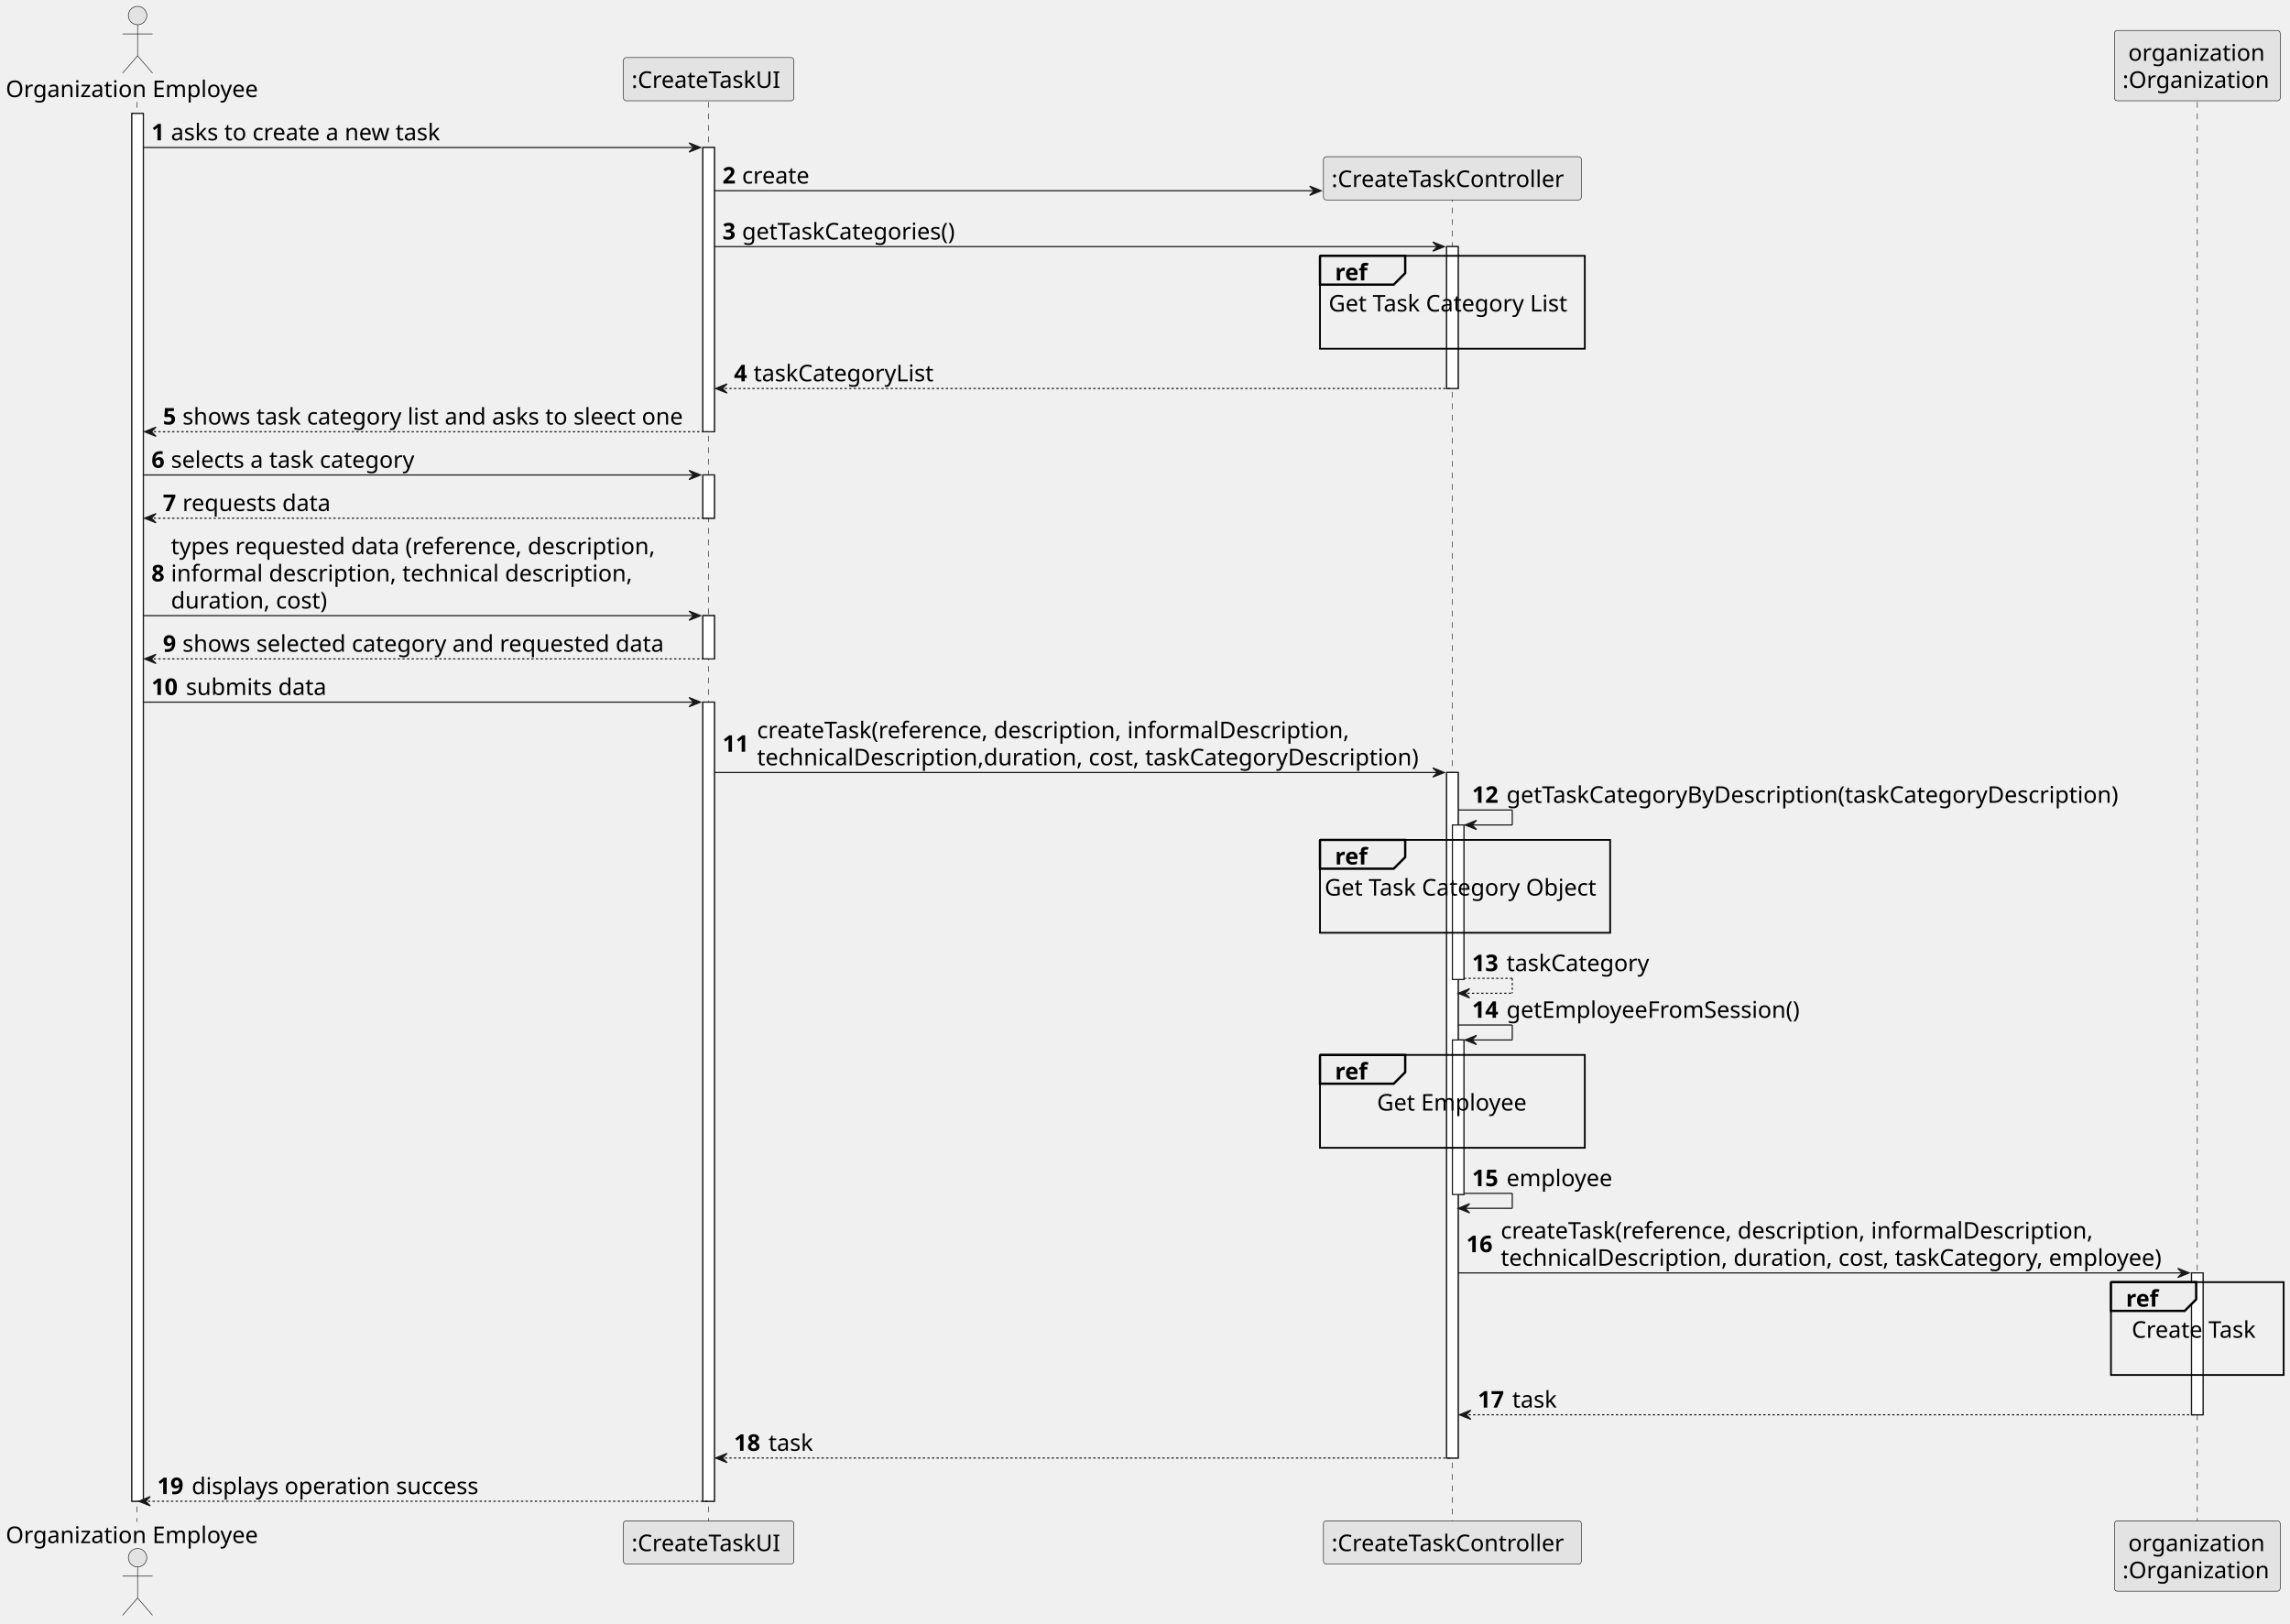
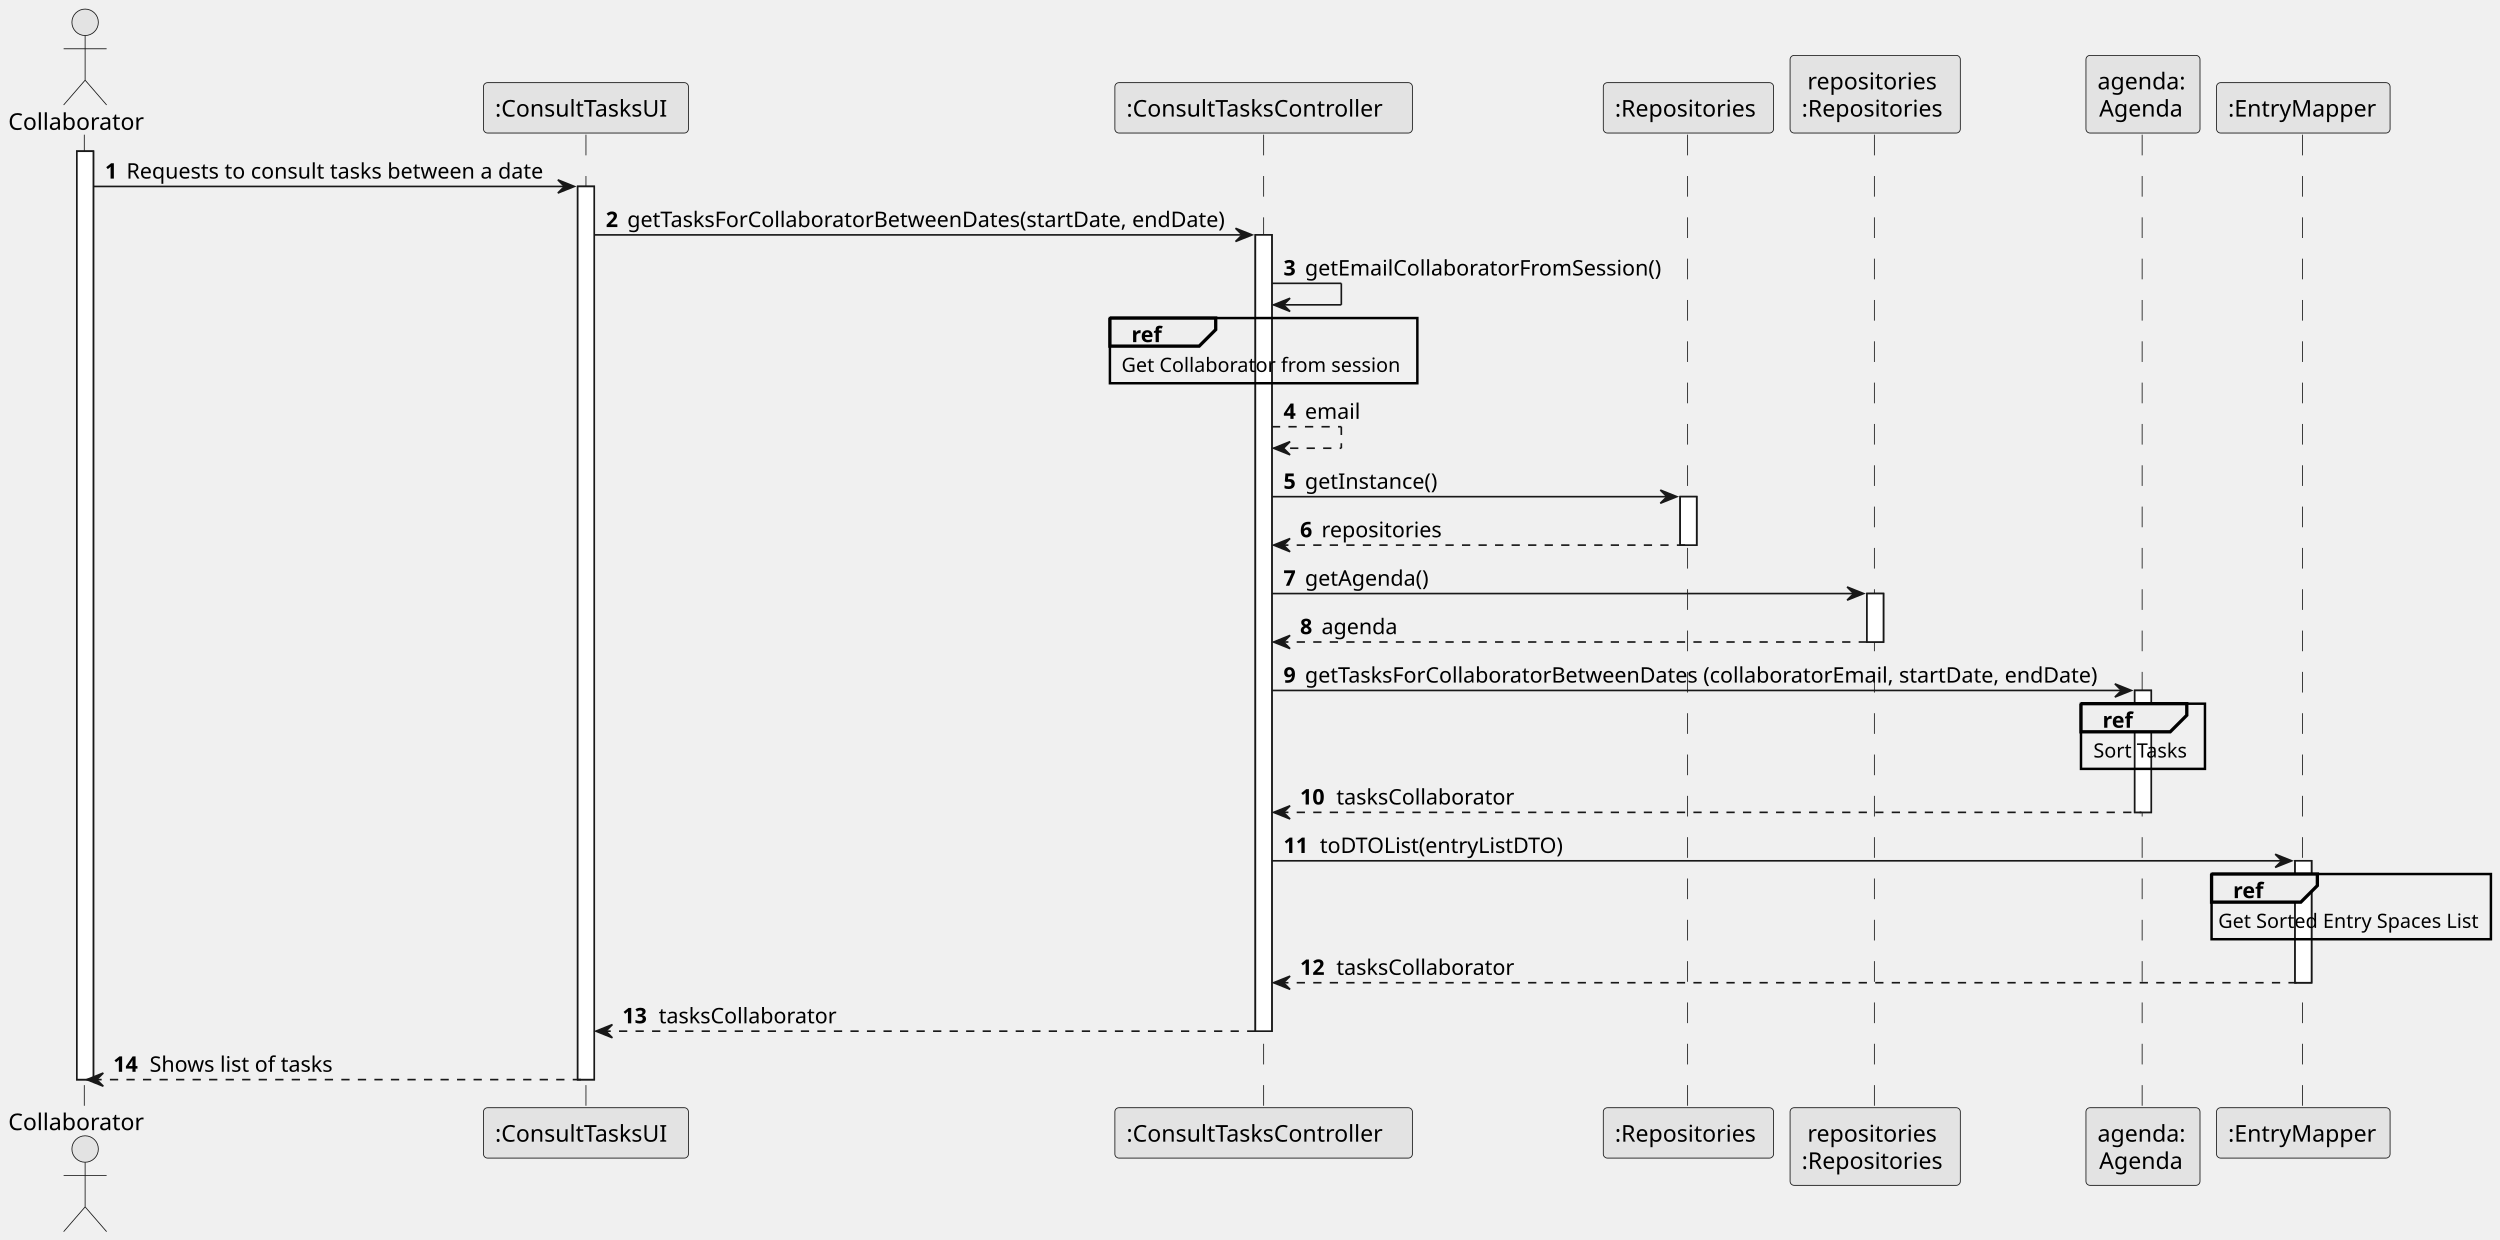
- <svg xmlns="http://www.w3.org/2000/svg" contentStyleType="text/css" height="1410px" preserveAspectRatio="none" style="width:1989px;height:1410px;background:#FFFFFF;" version="1.1" viewBox="0 0 1989 1410" width="1989px" zoomAndPan="magnify">
+ <svg xmlns="http://www.w3.org/2000/svg" contentStyleType="text/css" height="300.8px" preserveAspectRatio="none" style="width:605px;height:300px;background:#FFFFFF;" version="1.1" viewBox="0 0 605 300" width="605.2px" zoomAndPan="magnify">
  <defs />
  <g>
-     <rect fill="#FFFFFF" height="1205.414" style="stroke:#181818;stroke-width:1.0;" width="10" x="114.5" y="98.555" />
-     <rect fill="#FFFFFF" height="246.883" style="stroke:#181818;stroke-width:1.0;" width="10" x="610.5" y="128.109" />
-     <rect fill="#FFFFFF" height="37.555" style="stroke:#181818;stroke-width:1.0;" width="10" x="610.5" y="412.547" />
-     <rect fill="#FFFFFF" height="37.555" style="stroke:#181818;stroke-width:1.0;" width="10" x="610.5" y="534.766" />
-     <rect fill="#FFFFFF" height="694.094" style="stroke:#181818;stroke-width:1.0;" width="10" x="610.5" y="609.875" />
-     <rect fill="#FFFFFF" height="123.219" style="stroke:#181818;stroke-width:1.0;" width="10" x="1256.5" y="214.219" />
-     <rect fill="#FFFFFF" height="595.43" style="stroke:#181818;stroke-width:1.0;" width="10" x="1256.5" y="670.984" />
-     <rect fill="#FFFFFF" height="134.219" style="stroke:#181818;stroke-width:1.0;" width="10" x="1261.5" y="716.539" />
-     <rect fill="#FFFFFF" height="134.219" style="stroke:#181818;stroke-width:1.0;" width="10" x="1261.5" y="903.312" />
-     <rect fill="#FFFFFF" height="123.219" style="stroke:#181818;stroke-width:1.0;" width="10" x="1903.5" y="1105.641" />
-     <line style="stroke:#181818;stroke-width:0.5;stroke-dasharray:5.0,5.0;" x1="119" x2="119" y1="88.555" y2="1321.969" />
-     <line style="stroke:#181818;stroke-width:0.5;stroke-dasharray:5.0,5.0;" x1="615.5" x2="615.5" y1="88.555" y2="1321.969" />
-     <line style="stroke:#181818;stroke-width:0.5;stroke-dasharray:5.0,5.0;" x1="1261.5" x2="1261.5" y1="170.387" y2="1321.969" />
-     <line style="stroke:#181818;stroke-width:0.5;stroke-dasharray:5.0,5.0;" x1="1908.5" x2="1908.5" y1="88.555" y2="1321.969" />
-     <text fill="#000000" font-family="sans-serif" font-size="20" lengthAdjust="spacing" textLength="223" x="5" y="84.336">Organization Employee</text>
-     <ellipse cx="119.5" cy="13.5" fill="#E3E3E3" rx="8" ry="8" style="stroke:#181818;stroke-width:0.5;" />
-     <path d="M119.5,21.5 L119.5,48.5 M106.5,29.5 L132.5,29.5 M119.5,48.5 L106.5,63.5 M119.5,48.5 L132.5,63.5 " fill="none" style="stroke:#181818;stroke-width:0.5;" />
-     <text fill="#000000" font-family="sans-serif" font-size="20" lengthAdjust="spacing" textLength="223" x="5" y="1340.305">Organization Employee</text>
-     <ellipse cx="119.5" cy="1353.023" fill="#E3E3E3" rx="8" ry="8" style="stroke:#181818;stroke-width:0.5;" />
-     <path d="M119.5,1361.023 L119.5,1388.023 M106.5,1369.023 L132.5,1369.023 M119.5,1388.023 L106.5,1403.023 M119.5,1388.023 L132.5,1403.023 " fill="none" style="stroke:#181818;stroke-width:0.5;" />
-     <rect fill="#E3E3E3" height="37.555" rx="2.5" ry="2.5" style="stroke:#181818;stroke-width:0.5;" width="148" x="541.5" y="50" />
-     <text fill="#000000" font-family="sans-serif" font-size="20" lengthAdjust="spacing" textLength="134" x="548.5" y="76.336">:CreateTaskUI</text>
-     <rect fill="#E3E3E3" height="37.555" rx="2.5" ry="2.5" style="stroke:#181818;stroke-width:0.5;" width="148" x="541.5" y="1320.969" />
-     <text fill="#000000" font-family="sans-serif" font-size="20" lengthAdjust="spacing" textLength="134" x="548.5" y="1347.305">:CreateTaskUI</text>
-     <rect fill="#E3E3E3" height="37.555" rx="2.5" ry="2.5" style="stroke:#181818;stroke-width:0.5;" width="224" x="1149.5" y="1320.969" />
-     <text fill="#000000" font-family="sans-serif" font-size="20" lengthAdjust="spacing" textLength="210" x="1156.5" y="1347.305">:CreateTaskController</text>
-     <rect fill="#E3E3E3" height="61.109" rx="2.5" ry="2.5" style="stroke:#181818;stroke-width:0.5;" width="144" x="1836.5" y="26.445" />
-     <text fill="#000000" font-family="sans-serif" font-size="20" lengthAdjust="spacing" textLength="120" x="1848.5" y="52.781">organization</text>
-     <text fill="#000000" font-family="sans-serif" font-size="20" lengthAdjust="spacing" textLength="130" x="1843.5" y="76.336">:Organization</text>
-     <rect fill="#E3E3E3" height="61.109" rx="2.5" ry="2.5" style="stroke:#181818;stroke-width:0.5;" width="144" x="1836.5" y="1320.969" />
-     <text fill="#000000" font-family="sans-serif" font-size="20" lengthAdjust="spacing" textLength="120" x="1848.5" y="1347.305">organization</text>
-     <text fill="#000000" font-family="sans-serif" font-size="20" lengthAdjust="spacing" textLength="130" x="1843.5" y="1370.859">:Organization</text>
-     <rect fill="#FFFFFF" height="1205.414" style="stroke:#181818;stroke-width:1.0;" width="10" x="114.5" y="98.555" />
-     <rect fill="#FFFFFF" height="246.883" style="stroke:#181818;stroke-width:1.0;" width="10" x="610.5" y="128.109" />
-     <rect fill="#FFFFFF" height="37.555" style="stroke:#181818;stroke-width:1.0;" width="10" x="610.5" y="412.547" />
-     <rect fill="#FFFFFF" height="37.555" style="stroke:#181818;stroke-width:1.0;" width="10" x="610.5" y="534.766" />
-     <rect fill="#FFFFFF" height="694.094" style="stroke:#181818;stroke-width:1.0;" width="10" x="610.5" y="609.875" />
-     <rect fill="#FFFFFF" height="123.219" style="stroke:#181818;stroke-width:1.0;" width="10" x="1256.5" y="214.219" />
-     <rect fill="#FFFFFF" height="595.43" style="stroke:#181818;stroke-width:1.0;" width="10" x="1256.5" y="670.984" />
-     <rect fill="#FFFFFF" height="134.219" style="stroke:#181818;stroke-width:1.0;" width="10" x="1261.5" y="716.539" />
-     <rect fill="#FFFFFF" height="134.219" style="stroke:#181818;stroke-width:1.0;" width="10" x="1261.5" y="903.312" />
-     <rect fill="#FFFFFF" height="123.219" style="stroke:#181818;stroke-width:1.0;" width="10" x="1903.5" y="1105.641" />
-     <polygon fill="#181818" points="598.5,124.109,608.5,128.109,598.5,132.109,602.5,128.109" style="stroke:#181818;stroke-width:1.0;" />
-     <line style="stroke:#181818;stroke-width:1.0;" x1="124.5" x2="604.5" y1="128.109" y2="128.109" />
-     <text fill="#000000" font-family="sans-serif" font-size="20" font-weight="bold" lengthAdjust="spacing" textLength="13" x="131.5" y="121.891">1</text>
-     <text fill="#000000" font-family="sans-serif" font-size="20" lengthAdjust="spacing" textLength="239" x="148.5" y="121.891">asks to create a new task</text>
-     <polygon fill="#181818" points="1137.5,161.664,1147.5,165.664,1137.5,169.664,1141.5,165.664" style="stroke:#181818;stroke-width:1.0;" />
-     <line style="stroke:#181818;stroke-width:1.0;" x1="620.5" x2="1143.5" y1="165.664" y2="165.664" />
-     <text fill="#000000" font-family="sans-serif" font-size="20" font-weight="bold" lengthAdjust="spacing" textLength="13" x="627.5" y="159.445">2</text>
-     <text fill="#000000" font-family="sans-serif" font-size="20" lengthAdjust="spacing" textLength="58" x="644.5" y="159.445">create</text>
-     <rect fill="#E3E3E3" height="37.555" rx="2.5" ry="2.5" style="stroke:#181818;stroke-width:0.5;" width="224" x="1149.5" y="136.109" />
-     <text fill="#000000" font-family="sans-serif" font-size="20" lengthAdjust="spacing" textLength="210" x="1156.5" y="162.445">:CreateTaskController</text>
-     <polygon fill="#181818" points="1244.5,210.219,1254.5,214.219,1244.5,218.219,1248.5,214.219" style="stroke:#181818;stroke-width:1.0;" />
-     <line style="stroke:#181818;stroke-width:1.0;" x1="620.5" x2="1250.5" y1="214.219" y2="214.219" />
-     <text fill="#000000" font-family="sans-serif" font-size="20" font-weight="bold" lengthAdjust="spacing" textLength="13" x="627.5" y="208">3</text>
-     <text fill="#000000" font-family="sans-serif" font-size="20" lengthAdjust="spacing" textLength="192" x="644.5" y="208">getTaskCategories()</text>
-     <rect fill="none" height="80.664" style="stroke:#000000;stroke-width:1.5;" width="230" x="1146.5" y="222.219" />
-     <path d="M1146.5,222.219 L1220.5,222.219 L1220.5,237.219 L1210.5,247.219 L1146.5,247.219 L1146.5,222.219 " fill="#EEEEEE" style="stroke:#000000;stroke-width:2.0;" />
-     <text fill="#000000" font-family="sans-serif" font-size="20" font-weight="bold" lengthAdjust="spacing" textLength="29" x="1159.5" y="243.555">ref</text>
-     <text fill="#000000" font-family="sans-serif" font-size="20" lengthAdjust="spacing" textLength="215" x="1154" y="270.555">Get Task Category List</text>
-     <text fill="#000000" font-family="sans-serif" font-size="20" lengthAdjust="spacing" textLength="6" x="1258.5" y="294.109"> </text>
-     <polygon fill="#181818" points="631.5,333.438,621.5,337.438,631.5,341.438,627.5,337.438" style="stroke:#181818;stroke-width:1.0;" />
-     <line style="stroke:#181818;stroke-width:1.0;stroke-dasharray:2.0,2.0;" x1="625.5" x2="1260.5" y1="337.438" y2="337.438" />
-     <text fill="#000000" font-family="sans-serif" font-size="20" font-weight="bold" lengthAdjust="spacing" textLength="13" x="637.5" y="331.219">4</text>
-     <text fill="#000000" font-family="sans-serif" font-size="20" lengthAdjust="spacing" textLength="159" x="654.5" y="331.219">taskCategoryList</text>
-     <polygon fill="#181818" points="135.5,370.992,125.5,374.992,135.5,378.992,131.5,374.992" style="stroke:#181818;stroke-width:1.0;" />
-     <line style="stroke:#181818;stroke-width:1.0;stroke-dasharray:2.0,2.0;" x1="129.5" x2="614.5" y1="374.992" y2="374.992" />
-     <text fill="#000000" font-family="sans-serif" font-size="20" font-weight="bold" lengthAdjust="spacing" textLength="13" x="141.5" y="368.773">5</text>
-     <text fill="#000000" font-family="sans-serif" font-size="20" lengthAdjust="spacing" textLength="445" x="158.5" y="368.773">shows task category list and asks to sleect one</text>
-     <polygon fill="#181818" points="598.5,408.547,608.5,412.547,598.5,416.547,602.5,412.547" style="stroke:#181818;stroke-width:1.0;" />
-     <line style="stroke:#181818;stroke-width:1.0;" x1="124.5" x2="604.5" y1="412.547" y2="412.547" />
-     <text fill="#000000" font-family="sans-serif" font-size="20" font-weight="bold" lengthAdjust="spacing" textLength="13" x="131.5" y="406.328">6</text>
-     <text fill="#000000" font-family="sans-serif" font-size="20" lengthAdjust="spacing" textLength="215" x="148.5" y="406.328">selects a task category</text>
-     <polygon fill="#181818" points="135.5,446.102,125.5,450.102,135.5,454.102,131.5,450.102" style="stroke:#181818;stroke-width:1.0;" />
-     <line style="stroke:#181818;stroke-width:1.0;stroke-dasharray:2.0,2.0;" x1="129.5" x2="614.5" y1="450.102" y2="450.102" />
-     <text fill="#000000" font-family="sans-serif" font-size="20" font-weight="bold" lengthAdjust="spacing" textLength="13" x="141.5" y="443.883">7</text>
-     <text fill="#000000" font-family="sans-serif" font-size="20" lengthAdjust="spacing" textLength="130" x="158.5" y="443.883">requests data</text>
-     <polygon fill="#181818" points="598.5,530.766,608.5,534.766,598.5,538.766,602.5,534.766" style="stroke:#181818;stroke-width:1.0;" />
-     <line style="stroke:#181818;stroke-width:1.0;" x1="124.5" x2="604.5" y1="534.766" y2="534.766" />
-     <text fill="#000000" font-family="sans-serif" font-size="20" font-weight="bold" lengthAdjust="spacing" textLength="13" x="131.5" y="504.992">8</text>
-     <text fill="#000000" font-family="sans-serif" font-size="20" lengthAdjust="spacing" textLength="429" x="148.5" y="481.438">types requested data (reference, description,</text>
-     <text fill="#000000" font-family="sans-serif" font-size="20" lengthAdjust="spacing" textLength="412" x="148.5" y="504.992">informal description, technical description,</text>
-     <text fill="#000000" font-family="sans-serif" font-size="20" lengthAdjust="spacing" textLength="139" x="148.5" y="528.547">duration, cost)</text>
-     <polygon fill="#181818" points="135.5,568.32,125.5,572.32,135.5,576.32,131.5,572.32" style="stroke:#181818;stroke-width:1.0;" />
-     <line style="stroke:#181818;stroke-width:1.0;stroke-dasharray:2.0,2.0;" x1="129.5" x2="614.5" y1="572.32" y2="572.32" />
-     <text fill="#000000" font-family="sans-serif" font-size="20" font-weight="bold" lengthAdjust="spacing" textLength="13" x="141.5" y="566.102">9</text>
-     <text fill="#000000" font-family="sans-serif" font-size="20" lengthAdjust="spacing" textLength="423" x="158.5" y="566.102">shows selected category and requested data</text>
-     <polygon fill="#181818" points="598.5,605.875,608.5,609.875,598.5,613.875,602.5,609.875" style="stroke:#181818;stroke-width:1.0;" />
-     <line style="stroke:#181818;stroke-width:1.0;" x1="124.5" x2="604.5" y1="609.875" y2="609.875" />
-     <text fill="#000000" font-family="sans-serif" font-size="20" font-weight="bold" lengthAdjust="spacing" textLength="26" x="131.5" y="603.656">10</text>
-     <text fill="#000000" font-family="sans-serif" font-size="20" lengthAdjust="spacing" textLength="125" x="161.5" y="603.656">submits data</text>
-     <polygon fill="#181818" points="1244.5,666.984,1254.5,670.984,1244.5,674.984,1248.5,670.984" style="stroke:#181818;stroke-width:1.0;" />
-     <line style="stroke:#181818;stroke-width:1.0;" x1="620.5" x2="1250.5" y1="670.984" y2="670.984" />
-     <text fill="#000000" font-family="sans-serif" font-size="20" font-weight="bold" lengthAdjust="spacing" textLength="26" x="627.5" y="652.988">11</text>
-     <text fill="#000000" font-family="sans-serif" font-size="20" lengthAdjust="spacing" textLength="529" x="657.5" y="641.211">createTask(reference, description, informalDescription,</text>
-     <text fill="#000000" font-family="sans-serif" font-size="20" lengthAdjust="spacing" textLength="587" x="657.5" y="664.766">technicalDescription,duration, cost, taskCategoryDescription)</text>
-     <line style="stroke:#181818;stroke-width:1.0;" x1="1266.5" x2="1313.5" y1="703.539" y2="703.539" />
-     <line style="stroke:#181818;stroke-width:1.0;" x1="1313.5" x2="1313.5" y1="703.539" y2="716.539" />
-     <line style="stroke:#181818;stroke-width:1.0;" x1="1272.5" x2="1313.5" y1="716.539" y2="716.539" />
-     <polygon fill="#181818" points="1282.5,712.539,1272.5,716.539,1282.5,720.539,1278.5,716.539" style="stroke:#181818;stroke-width:1.0;" />
-     <text fill="#000000" font-family="sans-serif" font-size="20" font-weight="bold" lengthAdjust="spacing" textLength="26" x="1278.5" y="697.32">12</text>
-     <text fill="#000000" font-family="sans-serif" font-size="20" lengthAdjust="spacing" textLength="542" x="1308.5" y="697.32">getTaskCategoryByDescription(taskCategoryDescription)</text>
-     <rect fill="none" height="80.664" style="stroke:#000000;stroke-width:1.5;" width="252" x="1146.5" y="729.539" />
-     <path d="M1146.5,729.539 L1220.5,729.539 L1220.5,744.539 L1210.5,754.539 L1146.5,754.539 L1146.5,729.539 " fill="#EEEEEE" style="stroke:#000000;stroke-width:2.0;" />
-     <text fill="#000000" font-family="sans-serif" font-size="20" font-weight="bold" lengthAdjust="spacing" textLength="29" x="1159.5" y="750.875">ref</text>
-     <text fill="#000000" font-family="sans-serif" font-size="20" lengthAdjust="spacing" textLength="244" x="1150.5" y="777.875">Get Task Category Object</text>
-     <text fill="#000000" font-family="sans-serif" font-size="20" lengthAdjust="spacing" textLength="6" x="1269.5" y="801.43"> </text>
-     <line style="stroke:#181818;stroke-width:1.0;stroke-dasharray:2.0,2.0;" x1="1271.5" x2="1313.5" y1="849.758" y2="849.758" />
-     <line style="stroke:#181818;stroke-width:1.0;stroke-dasharray:2.0,2.0;" x1="1313.5" x2="1313.5" y1="849.758" y2="862.758" />
-     <line style="stroke:#181818;stroke-width:1.0;stroke-dasharray:2.0,2.0;" x1="1266.5" x2="1313.5" y1="862.758" y2="862.758" />
-     <polygon fill="#181818" points="1276.5,858.758,1266.5,862.758,1276.5,866.758,1272.5,862.758" style="stroke:#181818;stroke-width:1.0;" />
-     <text fill="#000000" font-family="sans-serif" font-size="20" font-weight="bold" lengthAdjust="spacing" textLength="26" x="1278.5" y="843.539">13</text>
-     <text fill="#000000" font-family="sans-serif" font-size="20" lengthAdjust="spacing" textLength="125" x="1308.5" y="843.539">taskCategory</text>
-     <line style="stroke:#181818;stroke-width:1.0;" x1="1266.5" x2="1313.5" y1="890.312" y2="890.312" />
-     <line style="stroke:#181818;stroke-width:1.0;" x1="1313.5" x2="1313.5" y1="890.312" y2="903.312" />
-     <line style="stroke:#181818;stroke-width:1.0;" x1="1272.5" x2="1313.5" y1="903.312" y2="903.312" />
-     <polygon fill="#181818" points="1282.5,899.312,1272.5,903.312,1282.5,907.312,1278.5,903.312" style="stroke:#181818;stroke-width:1.0;" />
-     <text fill="#000000" font-family="sans-serif" font-size="20" font-weight="bold" lengthAdjust="spacing" textLength="26" x="1278.5" y="884.094">14</text>
-     <text fill="#000000" font-family="sans-serif" font-size="20" lengthAdjust="spacing" textLength="259" x="1308.5" y="884.094">getEmployeeFromSession()</text>
-     <rect fill="none" height="80.664" style="stroke:#000000;stroke-width:1.5;" width="230" x="1146.5" y="916.312" />
-     <path d="M1146.5,916.312 L1220.5,916.312 L1220.5,931.312 L1210.5,941.312 L1146.5,941.312 L1146.5,916.312 " fill="#EEEEEE" style="stroke:#000000;stroke-width:2.0;" />
-     <text fill="#000000" font-family="sans-serif" font-size="20" font-weight="bold" lengthAdjust="spacing" textLength="29" x="1159.5" y="937.648">ref</text>
-     <text fill="#000000" font-family="sans-serif" font-size="20" lengthAdjust="spacing" textLength="131" x="1196" y="964.648">Get Employee</text>
-     <text fill="#000000" font-family="sans-serif" font-size="20" lengthAdjust="spacing" textLength="6" x="1258.5" y="988.203"> </text>
-     <line style="stroke:#181818;stroke-width:1.0;" x1="1271.5" x2="1313.5" y1="1036.531" y2="1036.531" />
-     <line style="stroke:#181818;stroke-width:1.0;" x1="1313.5" x2="1313.5" y1="1036.531" y2="1049.531" />
-     <line style="stroke:#181818;stroke-width:1.0;" x1="1266.5" x2="1313.5" y1="1049.531" y2="1049.531" />
-     <polygon fill="#181818" points="1276.5,1045.531,1266.5,1049.531,1276.5,1053.531,1272.5,1049.531" style="stroke:#181818;stroke-width:1.0;" />
-     <text fill="#000000" font-family="sans-serif" font-size="20" font-weight="bold" lengthAdjust="spacing" textLength="26" x="1278.5" y="1030.312">15</text>
-     <text fill="#000000" font-family="sans-serif" font-size="20" lengthAdjust="spacing" textLength="93" x="1308.5" y="1030.312">employee</text>
-     <polygon fill="#181818" points="1891.5,1101.641,1901.5,1105.641,1891.5,1109.641,1895.5,1105.641" style="stroke:#181818;stroke-width:1.0;" />
-     <line style="stroke:#181818;stroke-width:1.0;" x1="1266.5" x2="1897.5" y1="1105.641" y2="1105.641" />
-     <text fill="#000000" font-family="sans-serif" font-size="20" font-weight="bold" lengthAdjust="spacing" textLength="26" x="1273.5" y="1087.645">16</text>
-     <text fill="#000000" font-family="sans-serif" font-size="20" lengthAdjust="spacing" textLength="529" x="1303.5" y="1075.867">createTask(reference, description, informalDescription,</text>
-     <text fill="#000000" font-family="sans-serif" font-size="20" lengthAdjust="spacing" textLength="588" x="1303.5" y="1099.422">technicalDescription, duration, cost, taskCategory, employee)</text>
-     <rect fill="none" height="80.664" style="stroke:#000000;stroke-width:1.5;" width="150" x="1833.5" y="1113.641" />
-     <path d="M1833.5,1113.641 L1907.5,1113.641 L1907.5,1128.641 L1897.5,1138.641 L1833.5,1138.641 L1833.5,1113.641 " fill="#EEEEEE" style="stroke:#000000;stroke-width:2.0;" />
-     <text fill="#000000" font-family="sans-serif" font-size="20" font-weight="bold" lengthAdjust="spacing" textLength="29" x="1846.5" y="1134.977">ref</text>
-     <text fill="#000000" font-family="sans-serif" font-size="20" lengthAdjust="spacing" textLength="114" x="1851.5" y="1161.977">Create Task</text>
-     <text fill="#000000" font-family="sans-serif" font-size="20" lengthAdjust="spacing" textLength="6" x="1905.5" y="1185.531"> </text>
-     <polygon fill="#181818" points="1277.5,1224.859,1267.5,1228.859,1277.5,1232.859,1273.5,1228.859" style="stroke:#181818;stroke-width:1.0;" />
-     <line style="stroke:#181818;stroke-width:1.0;stroke-dasharray:2.0,2.0;" x1="1271.5" x2="1907.5" y1="1228.859" y2="1228.859" />
-     <text fill="#000000" font-family="sans-serif" font-size="20" font-weight="bold" lengthAdjust="spacing" textLength="26" x="1283.5" y="1222.641">17</text>
-     <text fill="#000000" font-family="sans-serif" font-size="20" lengthAdjust="spacing" textLength="40" x="1313.5" y="1222.641">task</text>
-     <polygon fill="#181818" points="631.5,1262.414,621.5,1266.414,631.5,1270.414,627.5,1266.414" style="stroke:#181818;stroke-width:1.0;" />
-     <line style="stroke:#181818;stroke-width:1.0;stroke-dasharray:2.0,2.0;" x1="625.5" x2="1260.5" y1="1266.414" y2="1266.414" />
-     <text fill="#000000" font-family="sans-serif" font-size="20" font-weight="bold" lengthAdjust="spacing" textLength="26" x="637.5" y="1260.195">18</text>
-     <text fill="#000000" font-family="sans-serif" font-size="20" lengthAdjust="spacing" textLength="40" x="667.5" y="1260.195">task</text>
-     <polygon fill="#181818" points="130.5,1299.969,120.5,1303.969,130.5,1307.969,126.5,1303.969" style="stroke:#181818;stroke-width:1.0;" />
-     <line style="stroke:#181818;stroke-width:1.0;stroke-dasharray:2.0,2.0;" x1="124.5" x2="614.5" y1="1303.969" y2="1303.969" />
-     <text fill="#000000" font-family="sans-serif" font-size="20" font-weight="bold" lengthAdjust="spacing" textLength="26" x="136.5" y="1297.75">19</text>
-     <text fill="#000000" font-family="sans-serif" font-size="20" lengthAdjust="spacing" textLength="256" x="166.5" y="1297.75">displays operation success</text>
+     <rect fill="#FFFFFF" height="224.671" style="stroke:#181818;stroke-width:0.4;" width="4" x="18.6" y="36.595" />
+     <rect fill="#FFFFFF" height="216.147" style="stroke:#181818;stroke-width:0.4;" width="4" x="139.8" y="45.12" />
+     <rect fill="#FFFFFF" height="192.698" style="stroke:#181818;stroke-width:0.4;" width="4" x="303.8" y="56.844" />
+     <rect fill="#FFFFFF" height="11.724" style="stroke:#181818;stroke-width:0.4;" width="4" x="406.6" y="120.194" />
+     <rect fill="#FFFFFF" height="11.724" style="stroke:#181818;stroke-width:0.4;" width="4" x="451.8" y="143.642" />
+     <rect fill="#FFFFFF" height="29.502" style="stroke:#181818;stroke-width:0.4;" width="4" x="516.6" y="167.091" />
+     <rect fill="#FFFFFF" height="29.502" style="stroke:#181818;stroke-width:0.4;" width="4" x="555.4" y="208.316" />
+     <line style="stroke:#181818;stroke-width:0.2;stroke-dasharray:5.0,5.0;" x1="20.4" x2="20.4" y1="32.595" y2="268.466" />
+     <line style="stroke:#181818;stroke-width:0.2;stroke-dasharray:5.0,5.0;" x1="141.8" x2="141.8" y1="32.595" y2="268.466" />
+     <line style="stroke:#181818;stroke-width:0.2;stroke-dasharray:5.0,5.0;" x1="305.8" x2="305.8" y1="32.595" y2="268.466" />
+     <line style="stroke:#181818;stroke-width:0.2;stroke-dasharray:5.0,5.0;" x1="408.4" x2="408.4" y1="32.595" y2="268.466" />
+     <line style="stroke:#181818;stroke-width:0.2;stroke-dasharray:5.0,5.0;" x1="453.6" x2="453.6" y1="32.595" y2="268.466" />
+     <line style="stroke:#181818;stroke-width:0.2;stroke-dasharray:5.0,5.0;" x1="518.4" x2="518.4" y1="32.595" y2="268.466" />
+     <line style="stroke:#181818;stroke-width:0.2;stroke-dasharray:5.0,5.0;" x1="557.2" x2="557.2" y1="32.595" y2="268.466" />
+     <text fill="#000000" font-family="sans-serif" font-size="5.6" lengthAdjust="spacing" textLength="34.8" x="2" y="31.414">Collaborator</text>
+     <ellipse cx="20.6" cy="5.4" fill="#E3E3E3" rx="3.2" ry="3.2" style="stroke:#181818;stroke-width:0.2;" />
+     <path d="M20.6,8.6 L20.6,19.4 M15.4,11.8 L25.8,11.8 M20.6,19.4 L15.4,25.4 M20.6,19.4 L25.8,25.4 " fill="none" style="stroke:#181818;stroke-width:0.2;" />
+     <text fill="#000000" font-family="sans-serif" font-size="5.6" lengthAdjust="spacing" textLength="34.8" x="2" y="273.481">Collaborator</text>
+     <ellipse cx="20.6" cy="278.062" fill="#E3E3E3" rx="3.2" ry="3.2" style="stroke:#181818;stroke-width:0.2;" />
+     <path d="M20.6,281.262 L20.6,292.062 M15.4,284.462 L25.8,284.462 M20.6,292.062 L15.4,298.062 M20.6,292.062 L25.8,298.062 " fill="none" style="stroke:#181818;stroke-width:0.2;" />
+     <rect fill="#E3E3E3" height="12.195" rx="1" ry="1" style="stroke:#181818;stroke-width:0.2;" width="49.6" x="117" y="20" />
+     <text fill="#000000" font-family="sans-serif" font-size="5.6" lengthAdjust="spacing" textLength="44" x="119.8" y="28.214">:ConsultTasksUI</text>
+     <rect fill="#E3E3E3" height="12.195" rx="1" ry="1" style="stroke:#181818;stroke-width:0.2;" width="49.6" x="117" y="268.066" />
+     <text fill="#000000" font-family="sans-serif" font-size="5.6" lengthAdjust="spacing" textLength="44" x="119.8" y="276.281">:ConsultTasksUI</text>
+     <rect fill="#E3E3E3" height="12.195" rx="1" ry="1" style="stroke:#181818;stroke-width:0.2;" width="72" x="269.8" y="20" />
+     <text fill="#000000" font-family="sans-serif" font-size="5.6" lengthAdjust="spacing" textLength="66.4" x="272.6" y="28.214">:ConsultTasksController</text>
+     <rect fill="#E3E3E3" height="12.195" rx="1" ry="1" style="stroke:#181818;stroke-width:0.2;" width="72" x="269.8" y="268.066" />
+     <text fill="#000000" font-family="sans-serif" font-size="5.6" lengthAdjust="spacing" textLength="66.4" x="272.6" y="276.281">:ConsultTasksController</text>
+     <rect fill="#E3E3E3" height="12.195" rx="1" ry="1" style="stroke:#181818;stroke-width:0.2;" width="41.2" x="388" y="20" />
+     <text fill="#000000" font-family="sans-serif" font-size="5.6" lengthAdjust="spacing" textLength="35.6" x="390.8" y="28.214">:Repositories</text>
+     <rect fill="#E3E3E3" height="12.195" rx="1" ry="1" style="stroke:#181818;stroke-width:0.2;" width="41.2" x="388" y="268.066" />
+     <text fill="#000000" font-family="sans-serif" font-size="5.6" lengthAdjust="spacing" textLength="35.6" x="390.8" y="276.281">:Repositories</text>
+     <rect fill="#E3E3E3" height="18.791" rx="1" ry="1" style="stroke:#181818;stroke-width:0.2;" width="41.2" x="433.2" y="13.405" />
+     <text fill="#000000" font-family="sans-serif" font-size="5.6" lengthAdjust="spacing" textLength="32.8" x="437.4" y="21.619">repositories</text>
+     <text fill="#000000" font-family="sans-serif" font-size="5.6" lengthAdjust="spacing" textLength="35.6" x="436" y="28.214">:Repositories</text>
+     <rect fill="#E3E3E3" height="18.791" rx="1" ry="1" style="stroke:#181818;stroke-width:0.2;" width="41.2" x="433.2" y="268.066" />
+     <text fill="#000000" font-family="sans-serif" font-size="5.6" lengthAdjust="spacing" textLength="32.8" x="437.4" y="276.281">repositories</text>
+     <text fill="#000000" font-family="sans-serif" font-size="5.6" lengthAdjust="spacing" textLength="35.6" x="436" y="282.876">:Repositories</text>
+     <rect fill="#E3E3E3" height="18.791" rx="1" ry="1" style="stroke:#181818;stroke-width:0.2;" width="27.6" x="504.8" y="13.405" />
+     <text fill="#000000" font-family="sans-serif" font-size="5.6" lengthAdjust="spacing" textLength="22" x="507.6" y="21.619">agenda:</text>
+     <text fill="#000000" font-family="sans-serif" font-size="5.6" lengthAdjust="spacing" textLength="21.2" x="508" y="28.214">Agenda</text>
+     <rect fill="#E3E3E3" height="18.791" rx="1" ry="1" style="stroke:#181818;stroke-width:0.2;" width="27.6" x="504.8" y="268.066" />
+     <text fill="#000000" font-family="sans-serif" font-size="5.6" lengthAdjust="spacing" textLength="22" x="507.6" y="276.281">agenda:</text>
+     <text fill="#000000" font-family="sans-serif" font-size="5.6" lengthAdjust="spacing" textLength="21.2" x="508" y="282.876">Agenda</text>
+     <rect fill="#E3E3E3" height="12.195" rx="1" ry="1" style="stroke:#181818;stroke-width:0.2;" width="42" x="536.4" y="20" />
+     <text fill="#000000" font-family="sans-serif" font-size="5.6" lengthAdjust="spacing" textLength="36.4" x="539.2" y="28.214">:EntryMapper</text>
+     <rect fill="#E3E3E3" height="12.195" rx="1" ry="1" style="stroke:#181818;stroke-width:0.2;" width="42" x="536.4" y="268.066" />
+     <text fill="#000000" font-family="sans-serif" font-size="5.6" lengthAdjust="spacing" textLength="36.4" x="539.2" y="276.281">:EntryMapper</text>
+     <rect fill="#FFFFFF" height="224.671" style="stroke:#181818;stroke-width:0.4;" width="4" x="18.6" y="36.595" />
+     <rect fill="#FFFFFF" height="216.147" style="stroke:#181818;stroke-width:0.4;" width="4" x="139.8" y="45.12" />
+     <rect fill="#FFFFFF" height="192.698" style="stroke:#181818;stroke-width:0.4;" width="4" x="303.8" y="56.844" />
+     <rect fill="#FFFFFF" height="11.724" style="stroke:#181818;stroke-width:0.4;" width="4" x="406.6" y="120.194" />
+     <rect fill="#FFFFFF" height="11.724" style="stroke:#181818;stroke-width:0.4;" width="4" x="451.8" y="143.642" />
+     <rect fill="#FFFFFF" height="29.502" style="stroke:#181818;stroke-width:0.4;" width="4" x="516.6" y="167.091" />
+     <rect fill="#FFFFFF" height="29.502" style="stroke:#181818;stroke-width:0.4;" width="4" x="555.4" y="208.316" />
+     <polygon fill="#181818" points="135,43.52,139,45.12,135,46.719,136.6,45.12" style="stroke:#181818;stroke-width:0.4;" />
+     <line style="stroke:#181818;stroke-width:0.4;" x1="22.6" x2="137.4" y1="45.12" y2="45.12" />
+     <text fill="#000000" font-family="sans-serif" font-size="5.2" font-weight="bold" lengthAdjust="spacing" textLength="3.6" x="25.4" y="43.223">1</text>
+     <text fill="#000000" font-family="sans-serif" font-size="5.2" lengthAdjust="spacing" textLength="104.4" x="30.6" y="43.223">Requests to consult tasks between a date</text>
+     <polygon fill="#181818" points="299,55.244,303,56.844,299,58.444,300.6,56.844" style="stroke:#181818;stroke-width:0.4;" />
+     <line style="stroke:#181818;stroke-width:0.4;" x1="143.8" x2="301.4" y1="56.844" y2="56.844" />
+     <text fill="#000000" font-family="sans-serif" font-size="5.2" font-weight="bold" lengthAdjust="spacing" textLength="3.6" x="146.6" y="54.947">2</text>
+     <text fill="#000000" font-family="sans-serif" font-size="5.2" lengthAdjust="spacing" textLength="147.2" x="151.8" y="54.947">getTasksForCollaboratorBetweenDates(startDate, endDate)</text>
+     <line style="stroke:#181818;stroke-width:0.4;" x1="307.8" x2="324.6" y1="68.568" y2="68.568" />
+     <line style="stroke:#181818;stroke-width:0.4;" x1="324.6" x2="324.6" y1="68.568" y2="73.768" />
+     <line style="stroke:#181818;stroke-width:0.4;" x1="308.2" x2="324.6" y1="73.768" y2="73.768" />
+     <polygon fill="#181818" points="312.2,72.168,308.2,73.768,312.2,75.368,310.6,73.768" style="stroke:#181818;stroke-width:0.4;" />
+     <text fill="#000000" font-family="sans-serif" font-size="5.2" font-weight="bold" lengthAdjust="spacing" textLength="3.6" x="310.6" y="66.671">3</text>
+     <text fill="#000000" font-family="sans-serif" font-size="5.2" lengthAdjust="spacing" textLength="88" x="315.8" y="66.671">getEmailCollaboratorFromSession()</text>
+     <rect fill="none" height="15.777" style="stroke:#000000;stroke-width:0.6;" width="74.4" x="268.6" y="76.968" />
+     <path d="M268.6,76.968 L294.2,76.968 L294.2,79.768 L290.2,83.768 L268.6,83.768 L268.6,76.968 " fill="#EEEEEE" style="stroke:#000000;stroke-width:0.8;" />
+     <text fill="#000000" font-family="sans-serif" font-size="5.2" font-weight="bold" lengthAdjust="spacing" textLength="7.6" x="273.8" y="82.795">ref</text>
+     <text fill="#000000" font-family="sans-serif" font-size="4.8" lengthAdjust="spacing" textLength="68.8" x="271.4" y="90.009">Get Collaborator from session</text>
+     <line style="stroke:#181818;stroke-width:0.4;stroke-dasharray:2.0,2.0;" x1="307.8" x2="324.6" y1="103.269" y2="103.269" />
+     <line style="stroke:#181818;stroke-width:0.4;stroke-dasharray:2.0,2.0;" x1="324.6" x2="324.6" y1="103.269" y2="108.469" />
+     <line style="stroke:#181818;stroke-width:0.4;stroke-dasharray:2.0,2.0;" x1="308.2" x2="324.6" y1="108.469" y2="108.469" />
+     <polygon fill="#181818" points="312.2,106.87,308.2,108.469,312.2,110.07,310.6,108.469" style="stroke:#181818;stroke-width:0.4;" />
+     <text fill="#000000" font-family="sans-serif" font-size="5.2" font-weight="bold" lengthAdjust="spacing" textLength="3.6" x="310.6" y="101.373">4</text>
+     <text fill="#000000" font-family="sans-serif" font-size="5.2" lengthAdjust="spacing" textLength="13.6" x="315.8" y="101.373">email</text>
+     <polygon fill="#181818" points="401.8,118.594,405.8,120.194,401.8,121.794,403.4,120.194" style="stroke:#181818;stroke-width:0.4;" />
+     <line style="stroke:#181818;stroke-width:0.4;" x1="307.8" x2="404.2" y1="120.194" y2="120.194" />
+     <text fill="#000000" font-family="sans-serif" font-size="5.2" font-weight="bold" lengthAdjust="spacing" textLength="3.6" x="310.6" y="118.297">5</text>
+     <text fill="#000000" font-family="sans-serif" font-size="5.2" lengthAdjust="spacing" textLength="32.4" x="315.8" y="118.297">getInstance()</text>
+     <polygon fill="#181818" points="312.2,130.318,308.2,131.918,312.2,133.518,310.6,131.918" style="stroke:#181818;stroke-width:0.4;" />
+     <line style="stroke:#181818;stroke-width:0.4;stroke-dasharray:2.0,2.0;" x1="309.8" x2="408.2" y1="131.918" y2="131.918" />
+     <text fill="#000000" font-family="sans-serif" font-size="5.2" font-weight="bold" lengthAdjust="spacing" textLength="3.6" x="314.6" y="130.021">6</text>
+     <text fill="#000000" font-family="sans-serif" font-size="5.2" lengthAdjust="spacing" textLength="30" x="319.8" y="130.021">repositories</text>
+     <polygon fill="#181818" points="447,142.042,451,143.642,447,145.242,448.6,143.642" style="stroke:#181818;stroke-width:0.4;" />
+     <line style="stroke:#181818;stroke-width:0.4;" x1="307.8" x2="449.4" y1="143.642" y2="143.642" />
+     <text fill="#000000" font-family="sans-serif" font-size="5.2" font-weight="bold" lengthAdjust="spacing" textLength="3.6" x="310.6" y="141.745">7</text>
+     <text fill="#000000" font-family="sans-serif" font-size="5.2" lengthAdjust="spacing" textLength="30" x="315.8" y="141.745">getAgenda()</text>
+     <polygon fill="#181818" points="312.2,153.766,308.2,155.366,312.2,156.966,310.6,155.366" style="stroke:#181818;stroke-width:0.4;" />
+     <line style="stroke:#181818;stroke-width:0.4;stroke-dasharray:2.0,2.0;" x1="309.8" x2="453.4" y1="155.366" y2="155.366" />
+     <text fill="#000000" font-family="sans-serif" font-size="5.2" font-weight="bold" lengthAdjust="spacing" textLength="3.6" x="314.6" y="153.47">8</text>
+     <text fill="#000000" font-family="sans-serif" font-size="5.2" lengthAdjust="spacing" textLength="18" x="319.8" y="153.47">agenda</text>
+     <polygon fill="#181818" points="511.8,165.491,515.8,167.091,511.8,168.691,513.4,167.091" style="stroke:#181818;stroke-width:0.4;" />
+     <line style="stroke:#181818;stroke-width:0.4;" x1="307.8" x2="514.2" y1="167.091" y2="167.091" />
+     <text fill="#000000" font-family="sans-serif" font-size="5.2" font-weight="bold" lengthAdjust="spacing" textLength="3.6" x="310.6" y="165.194">9</text>
+     <text fill="#000000" font-family="sans-serif" font-size="5.2" lengthAdjust="spacing" textLength="196" x="315.8" y="165.194">getTasksForCollaboratorBetweenDates (collaboratorEmail, startDate, endDate)</text>
+     <rect fill="none" height="15.777" style="stroke:#000000;stroke-width:0.6;" width="30" x="503.6" y="170.291" />
+     <path d="M503.6,170.291 L529.2,170.291 L529.2,173.091 L525.2,177.091 L503.6,177.091 L503.6,170.291 " fill="#EEEEEE" style="stroke:#000000;stroke-width:0.8;" />
+     <text fill="#000000" font-family="sans-serif" font-size="5.2" font-weight="bold" lengthAdjust="spacing" textLength="7.6" x="508.8" y="176.118">ref</text>
+     <text fill="#000000" font-family="sans-serif" font-size="4.8" lengthAdjust="spacing" textLength="24" x="506.6" y="183.331">Sort Tasks</text>
+     <polygon fill="#181818" points="312.2,194.992,308.2,196.592,312.2,198.192,310.6,196.592" style="stroke:#181818;stroke-width:0.4;" />
+     <line style="stroke:#181818;stroke-width:0.4;stroke-dasharray:2.0,2.0;" x1="309.8" x2="518.2" y1="196.592" y2="196.592" />
+     <text fill="#000000" font-family="sans-serif" font-size="5.2" font-weight="bold" lengthAdjust="spacing" textLength="7.2" x="314.6" y="194.695">10</text>
+     <text fill="#000000" font-family="sans-serif" font-size="5.2" lengthAdjust="spacing" textLength="44.8" x="323.4" y="194.695">tasksCollaborator</text>
+     <polygon fill="#181818" points="550.6,206.716,554.6,208.316,550.6,209.916,552.2,208.316" style="stroke:#181818;stroke-width:0.4;" />
+     <line style="stroke:#181818;stroke-width:0.4;" x1="307.8" x2="553" y1="208.316" y2="208.316" />
+     <text fill="#000000" font-family="sans-serif" font-size="5.2" font-weight="bold" lengthAdjust="spacing" textLength="7.2" x="310.6" y="206.419">11</text>
+     <text fill="#000000" font-family="sans-serif" font-size="5.2" lengthAdjust="spacing" textLength="62" x="319.4" y="206.419">toDTOList(entryListDTO)</text>
+     <rect fill="none" height="15.777" style="stroke:#000000;stroke-width:0.6;" width="67.6" x="535.2" y="211.516" />
+     <path d="M535.2,211.516 L560.8,211.516 L560.8,214.316 L556.8,218.316 L535.2,218.316 L535.2,211.516 " fill="#EEEEEE" style="stroke:#000000;stroke-width:0.8;" />
+     <text fill="#000000" font-family="sans-serif" font-size="5.2" font-weight="bold" lengthAdjust="spacing" textLength="7.6" x="540.4" y="217.344">ref</text>
+     <text fill="#000000" font-family="sans-serif" font-size="4.8" lengthAdjust="spacing" textLength="64.4" x="536.8" y="224.557">Get Sorted Entry Spaces List</text>
+     <polygon fill="#181818" points="312.2,236.218,308.2,237.818,312.2,239.418,310.6,237.818" style="stroke:#181818;stroke-width:0.4;" />
+     <line style="stroke:#181818;stroke-width:0.4;stroke-dasharray:2.0,2.0;" x1="309.8" x2="557" y1="237.818" y2="237.818" />
+     <text fill="#000000" font-family="sans-serif" font-size="5.2" font-weight="bold" lengthAdjust="spacing" textLength="7.2" x="314.6" y="235.921">12</text>
+     <text fill="#000000" font-family="sans-serif" font-size="5.2" lengthAdjust="spacing" textLength="44.8" x="323.4" y="235.921">tasksCollaborator</text>
+     <polygon fill="#181818" points="148.2,247.942,144.2,249.542,148.2,251.142,146.6,249.542" style="stroke:#181818;stroke-width:0.4;" />
+     <line style="stroke:#181818;stroke-width:0.4;stroke-dasharray:2.0,2.0;" x1="145.8" x2="305.4" y1="249.542" y2="249.542" />
+     <text fill="#000000" font-family="sans-serif" font-size="5.2" font-weight="bold" lengthAdjust="spacing" textLength="7.2" x="150.6" y="247.645">13</text>
+     <text fill="#000000" font-family="sans-serif" font-size="5.2" lengthAdjust="spacing" textLength="44.8" x="159.4" y="247.645">tasksCollaborator</text>
+     <polygon fill="#181818" points="25,259.666,21,261.266,25,262.866,23.4,261.266" style="stroke:#181818;stroke-width:0.4;" />
+     <line style="stroke:#181818;stroke-width:0.4;stroke-dasharray:2.0,2.0;" x1="22.6" x2="141.4" y1="261.266" y2="261.266" />
+     <text fill="#000000" font-family="sans-serif" font-size="5.2" font-weight="bold" lengthAdjust="spacing" textLength="7.2" x="27.4" y="259.37">14</text>
+     <text fill="#000000" font-family="sans-serif" font-size="5.2" lengthAdjust="spacing" textLength="47.6" x="36.2" y="259.37">Shows list of tasks</text>
  </g>
</svg>
